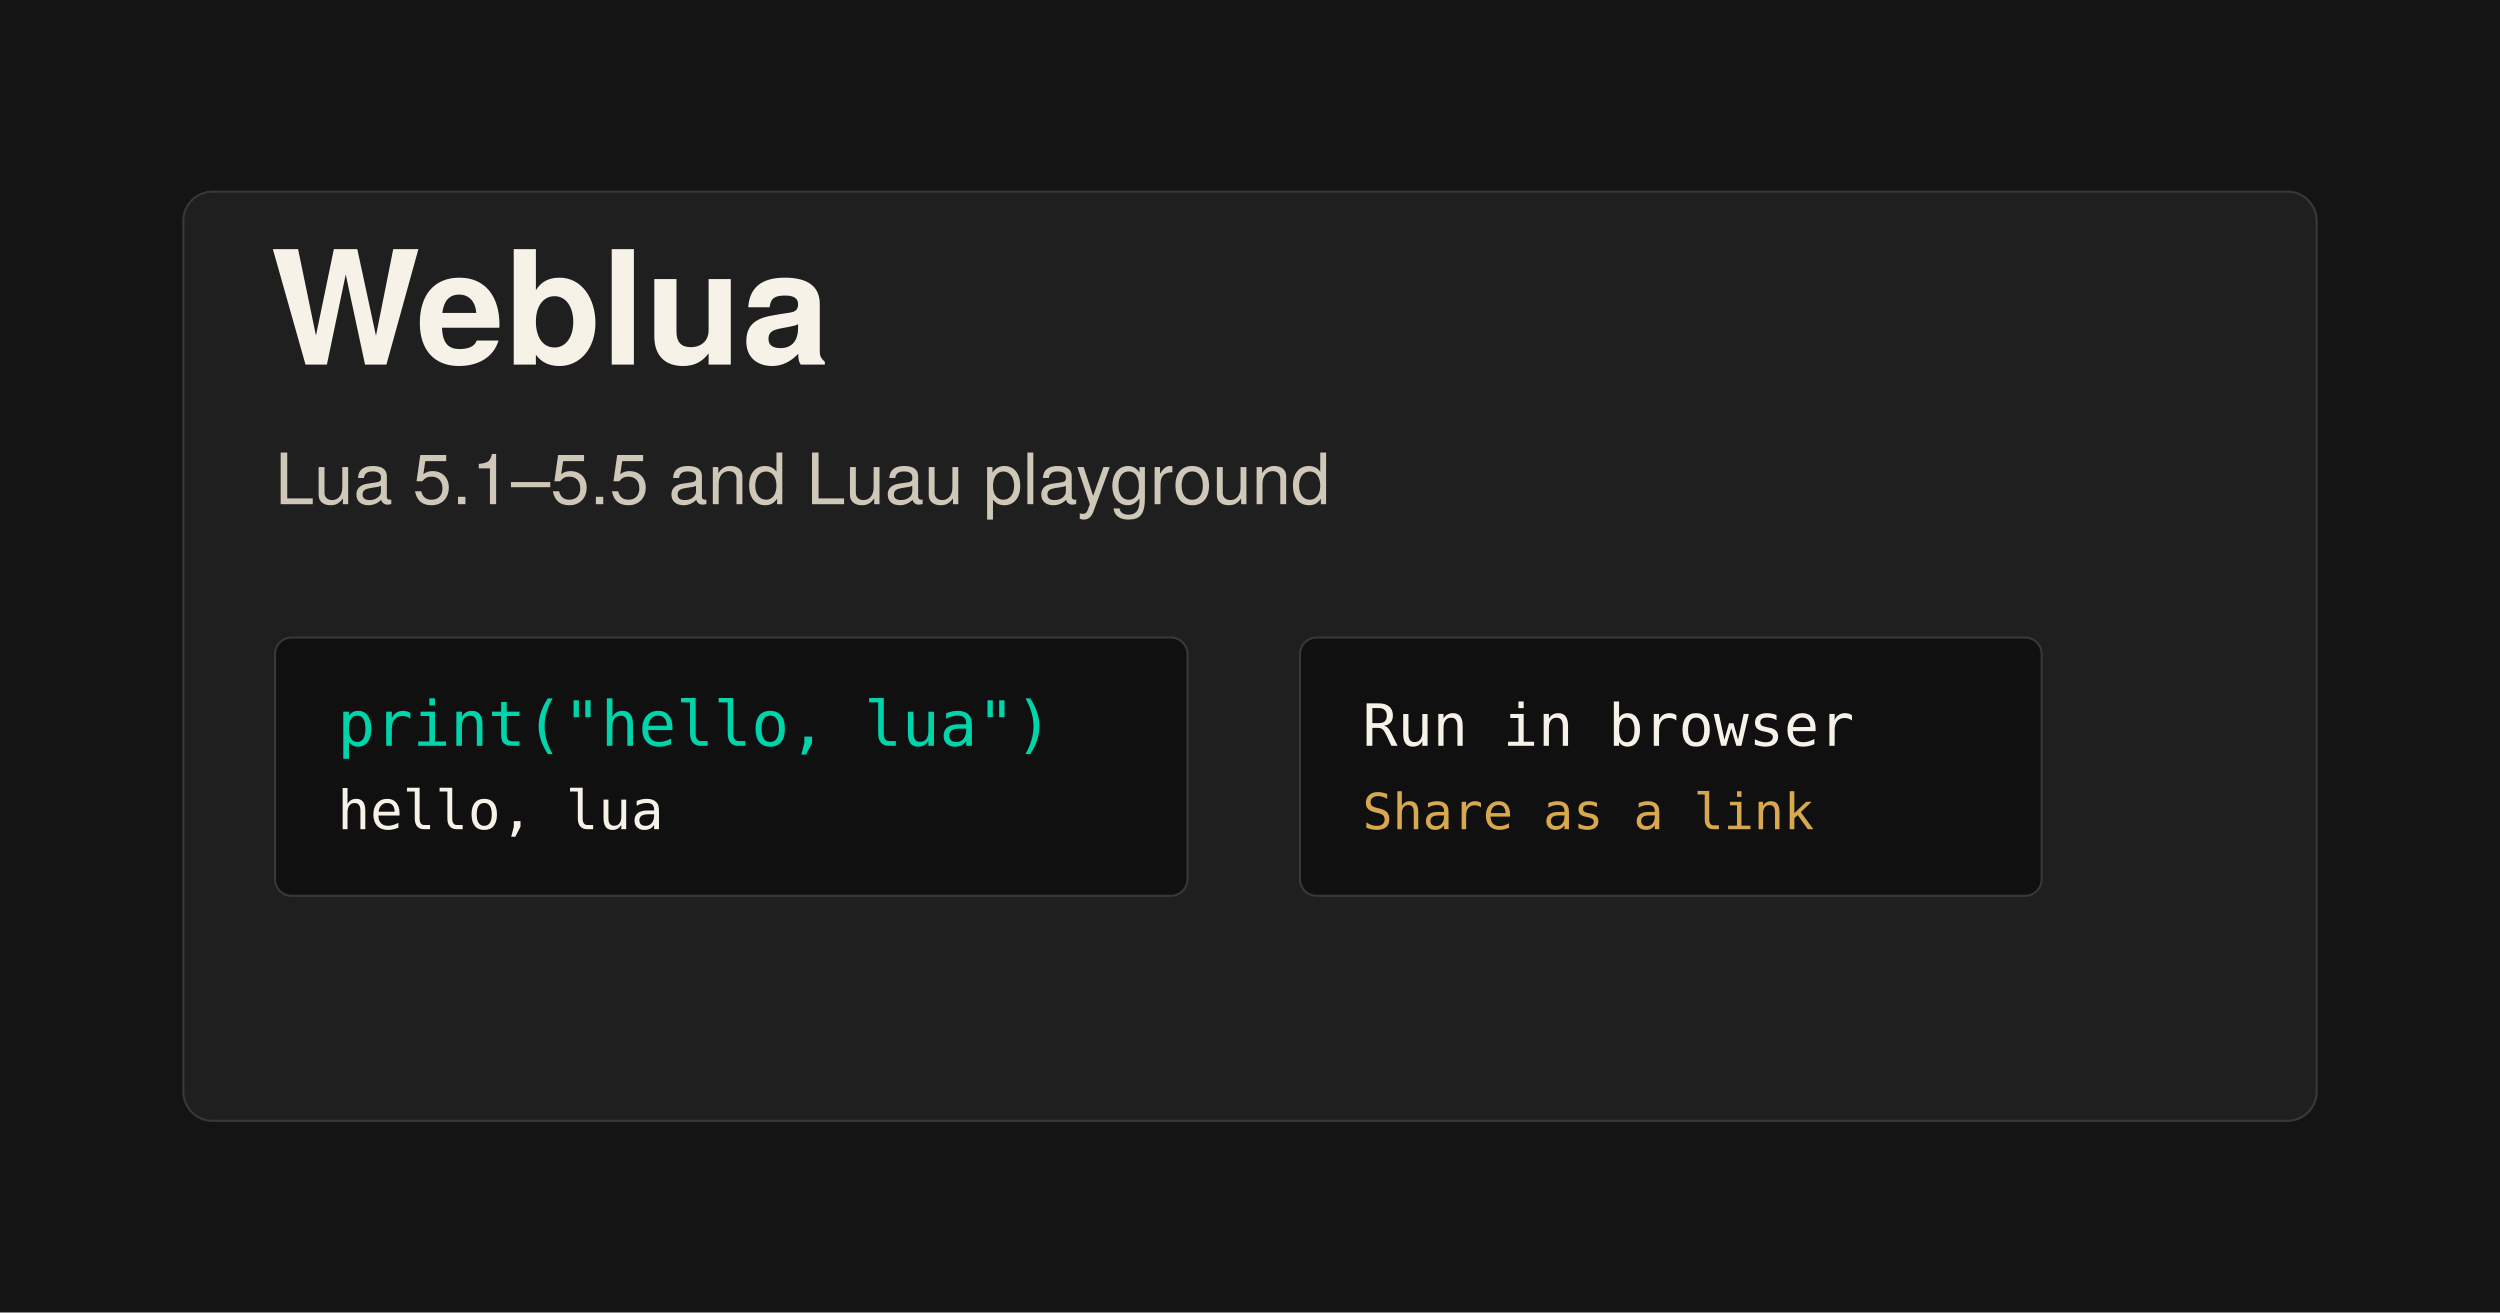
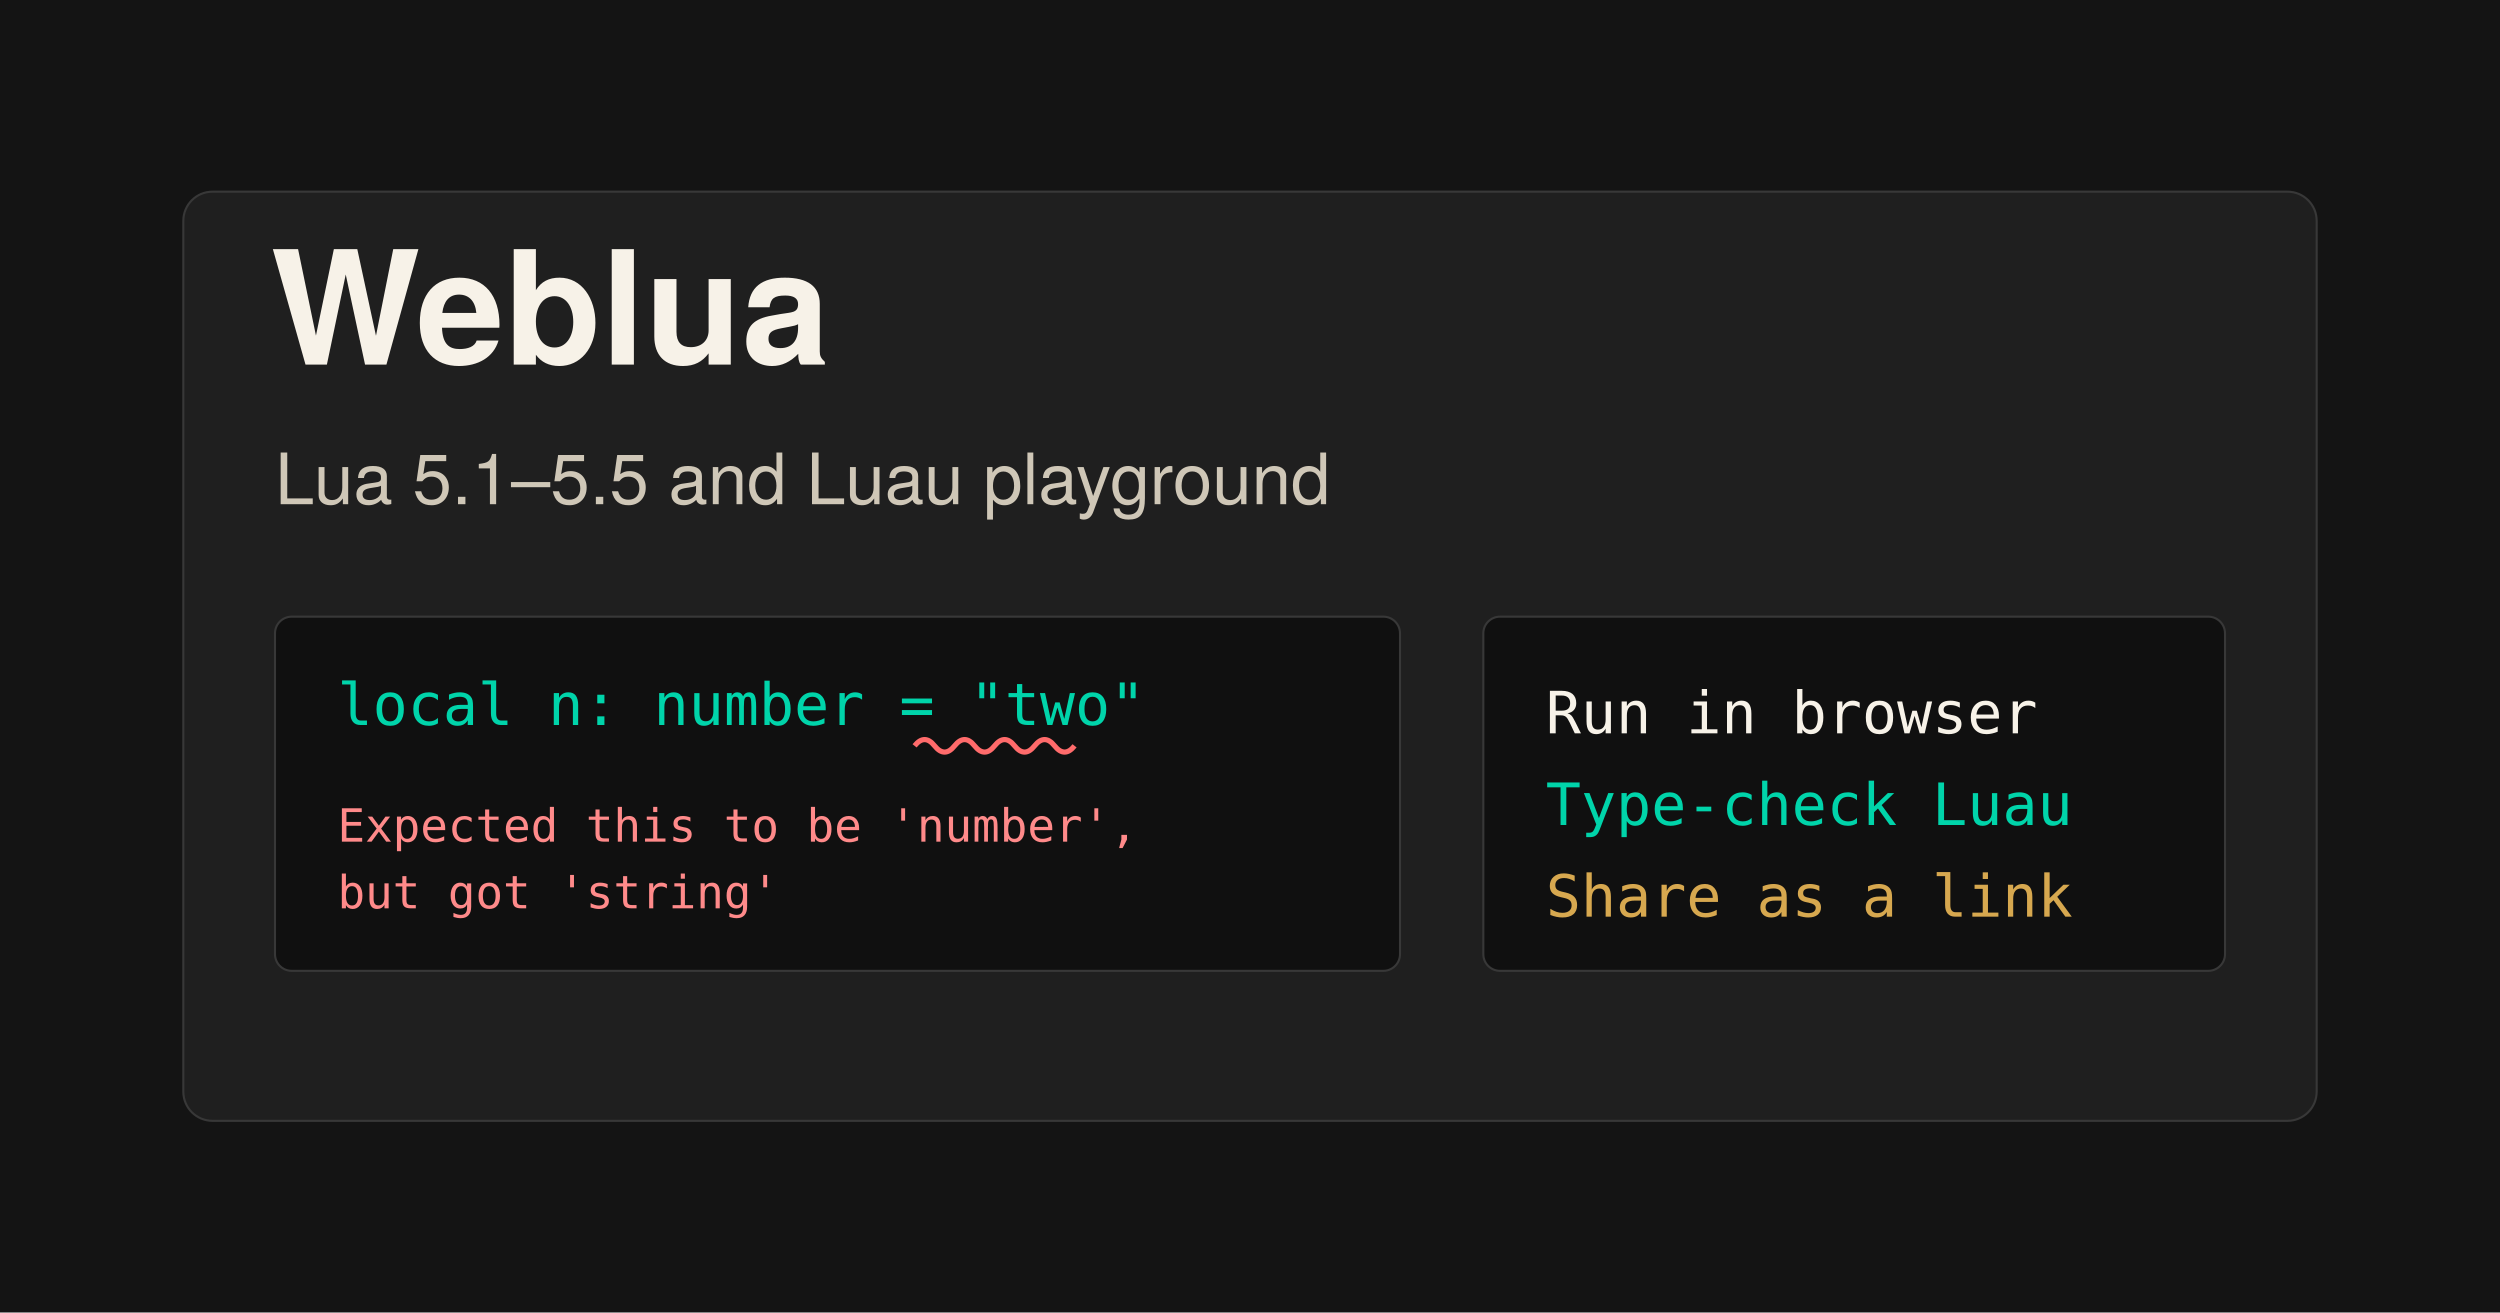
<svg xmlns="http://www.w3.org/2000/svg" width="1200" height="630" viewBox="0 0 1200 630">
  <rect width="1200" height="630" fill="#141414" />
  <rect x="88" y="92" width="1024" height="446" rx="14" fill="#1f1f1f" stroke="#383838" />
  <text x="130" y="175" fill="#f7f2e8" font-family="Aptos, Helvetica Neue, sans-serif" font-size="76" font-weight="700">Weblua</text>
  <text x="132" y="242" fill="#cfc7b7" font-family="Aptos, Helvetica Neue, sans-serif" font-size="34">Lua 5.1–5.5 and Luau playground</text>
-   <rect x="132" y="306" width="438" height="124" rx="8" fill="#101010" stroke="#383838" />
-   <text x="162" y="358" fill="#00d4aa" font-family="Consolas, monospace" font-size="30">print("hello, lua")</text>
-   <text x="162" y="398" fill="#f7f2e8" font-family="Consolas, monospace" font-size="26">hello, lua</text>
-   <rect x="624" y="306" width="356" height="124" rx="8" fill="#101010" stroke="#383838" />
-   <text x="654" y="358" fill="#f7f2e8" font-family="Consolas, monospace" font-size="28">Run in browser</text>
-   <text x="654" y="398" fill="#d7a84f" font-family="Consolas, monospace" font-size="24">Share as a link</text>
+   <rect x="132" y="296" width="540" height="170" rx="8" fill="#101010" stroke="#383838" />
+   <text x="162" y="348" fill="#00d4aa" font-family="Consolas, monospace" font-size="28">local n: number = "two"</text>
+   <path d="M439 358 q4.8 -6 9.6 0 t9.6 0 t9.6 0 t9.6 0 t9.6 0 t9.6 0 t9.6 0 t9.6 0" fill="none" stroke="#ff6b6b" stroke-width="2.5" />
+   <text x="162" y="404" fill="#ff8a8a" font-family="Consolas, monospace" font-size="22">Expected this to be 'number',</text>
+   <text x="162" y="436" fill="#ff8a8a" font-family="Consolas, monospace" font-size="22">but got 'string'</text>
+   <rect x="712" y="296" width="356" height="170" rx="8" fill="#101010" stroke="#383838" />
+   <text x="742" y="352" fill="#f7f2e8" font-family="Consolas, monospace" font-size="28">Run in browser</text>
+   <text x="742" y="396" fill="#00d4aa" font-family="Consolas, monospace" font-size="28">Type-check Luau</text>
+   <text x="742" y="440" fill="#d7a84f" font-family="Consolas, monospace" font-size="28">Share as a link</text>
</svg>
